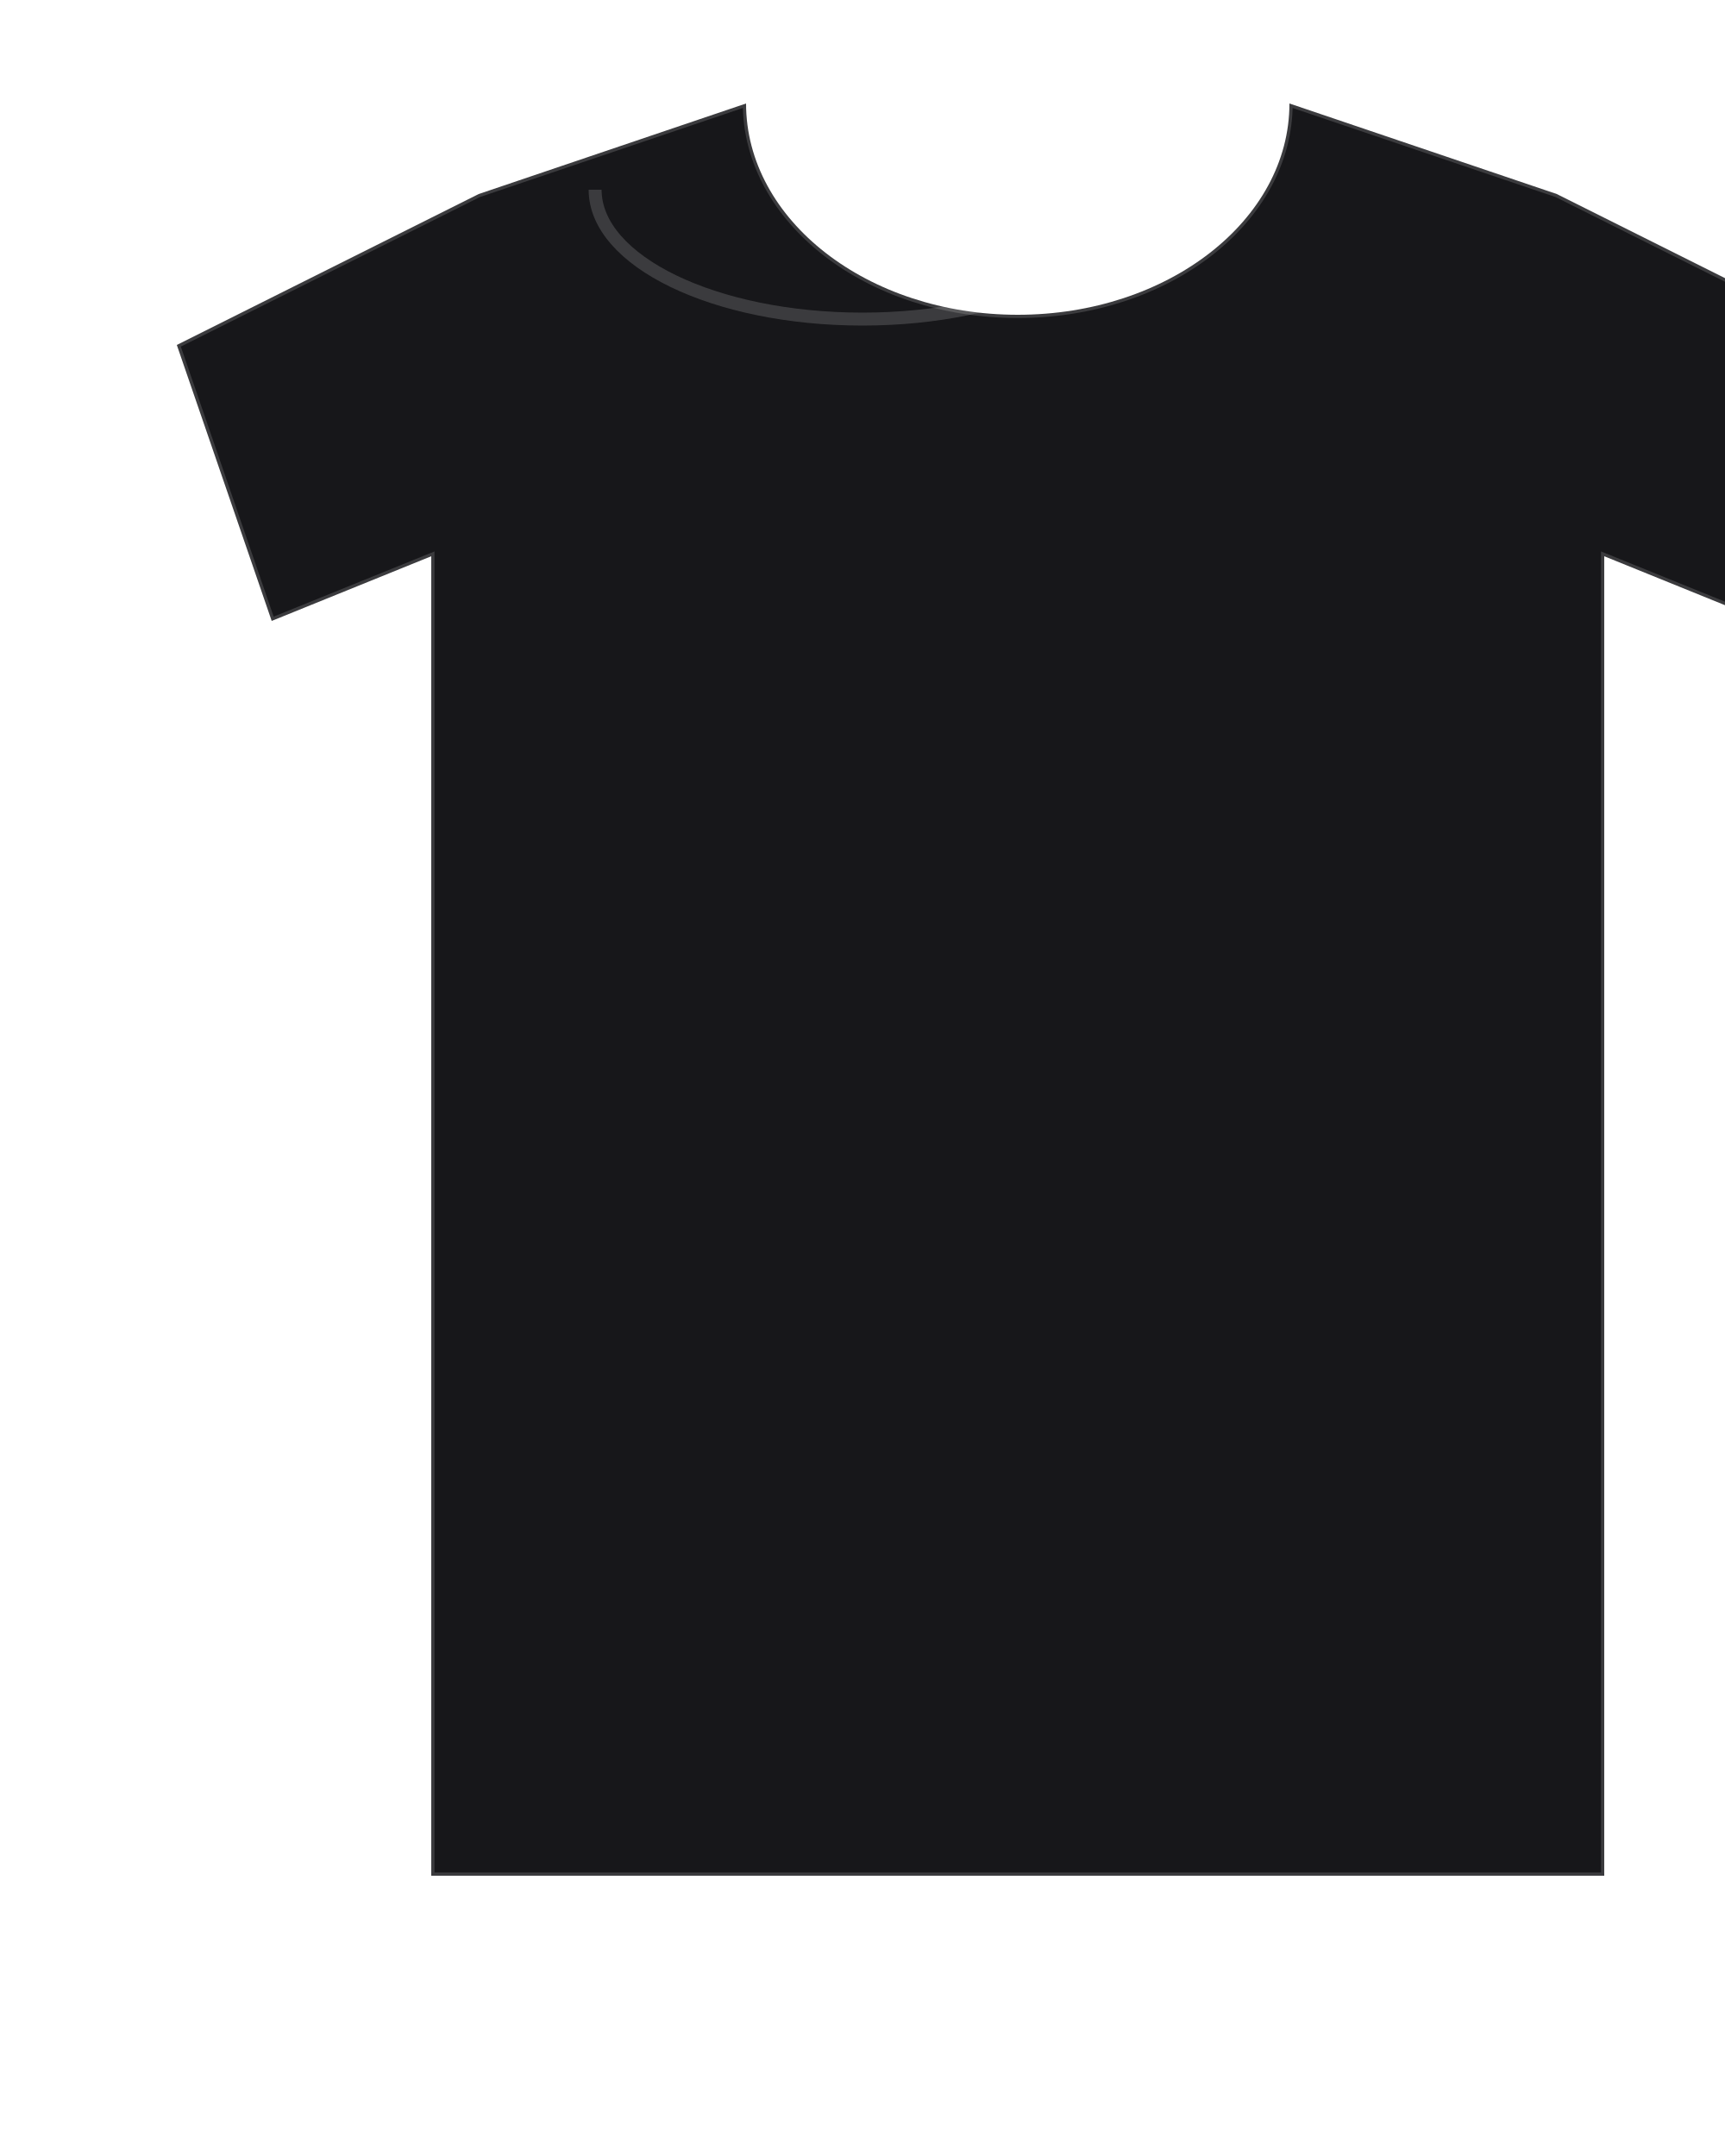
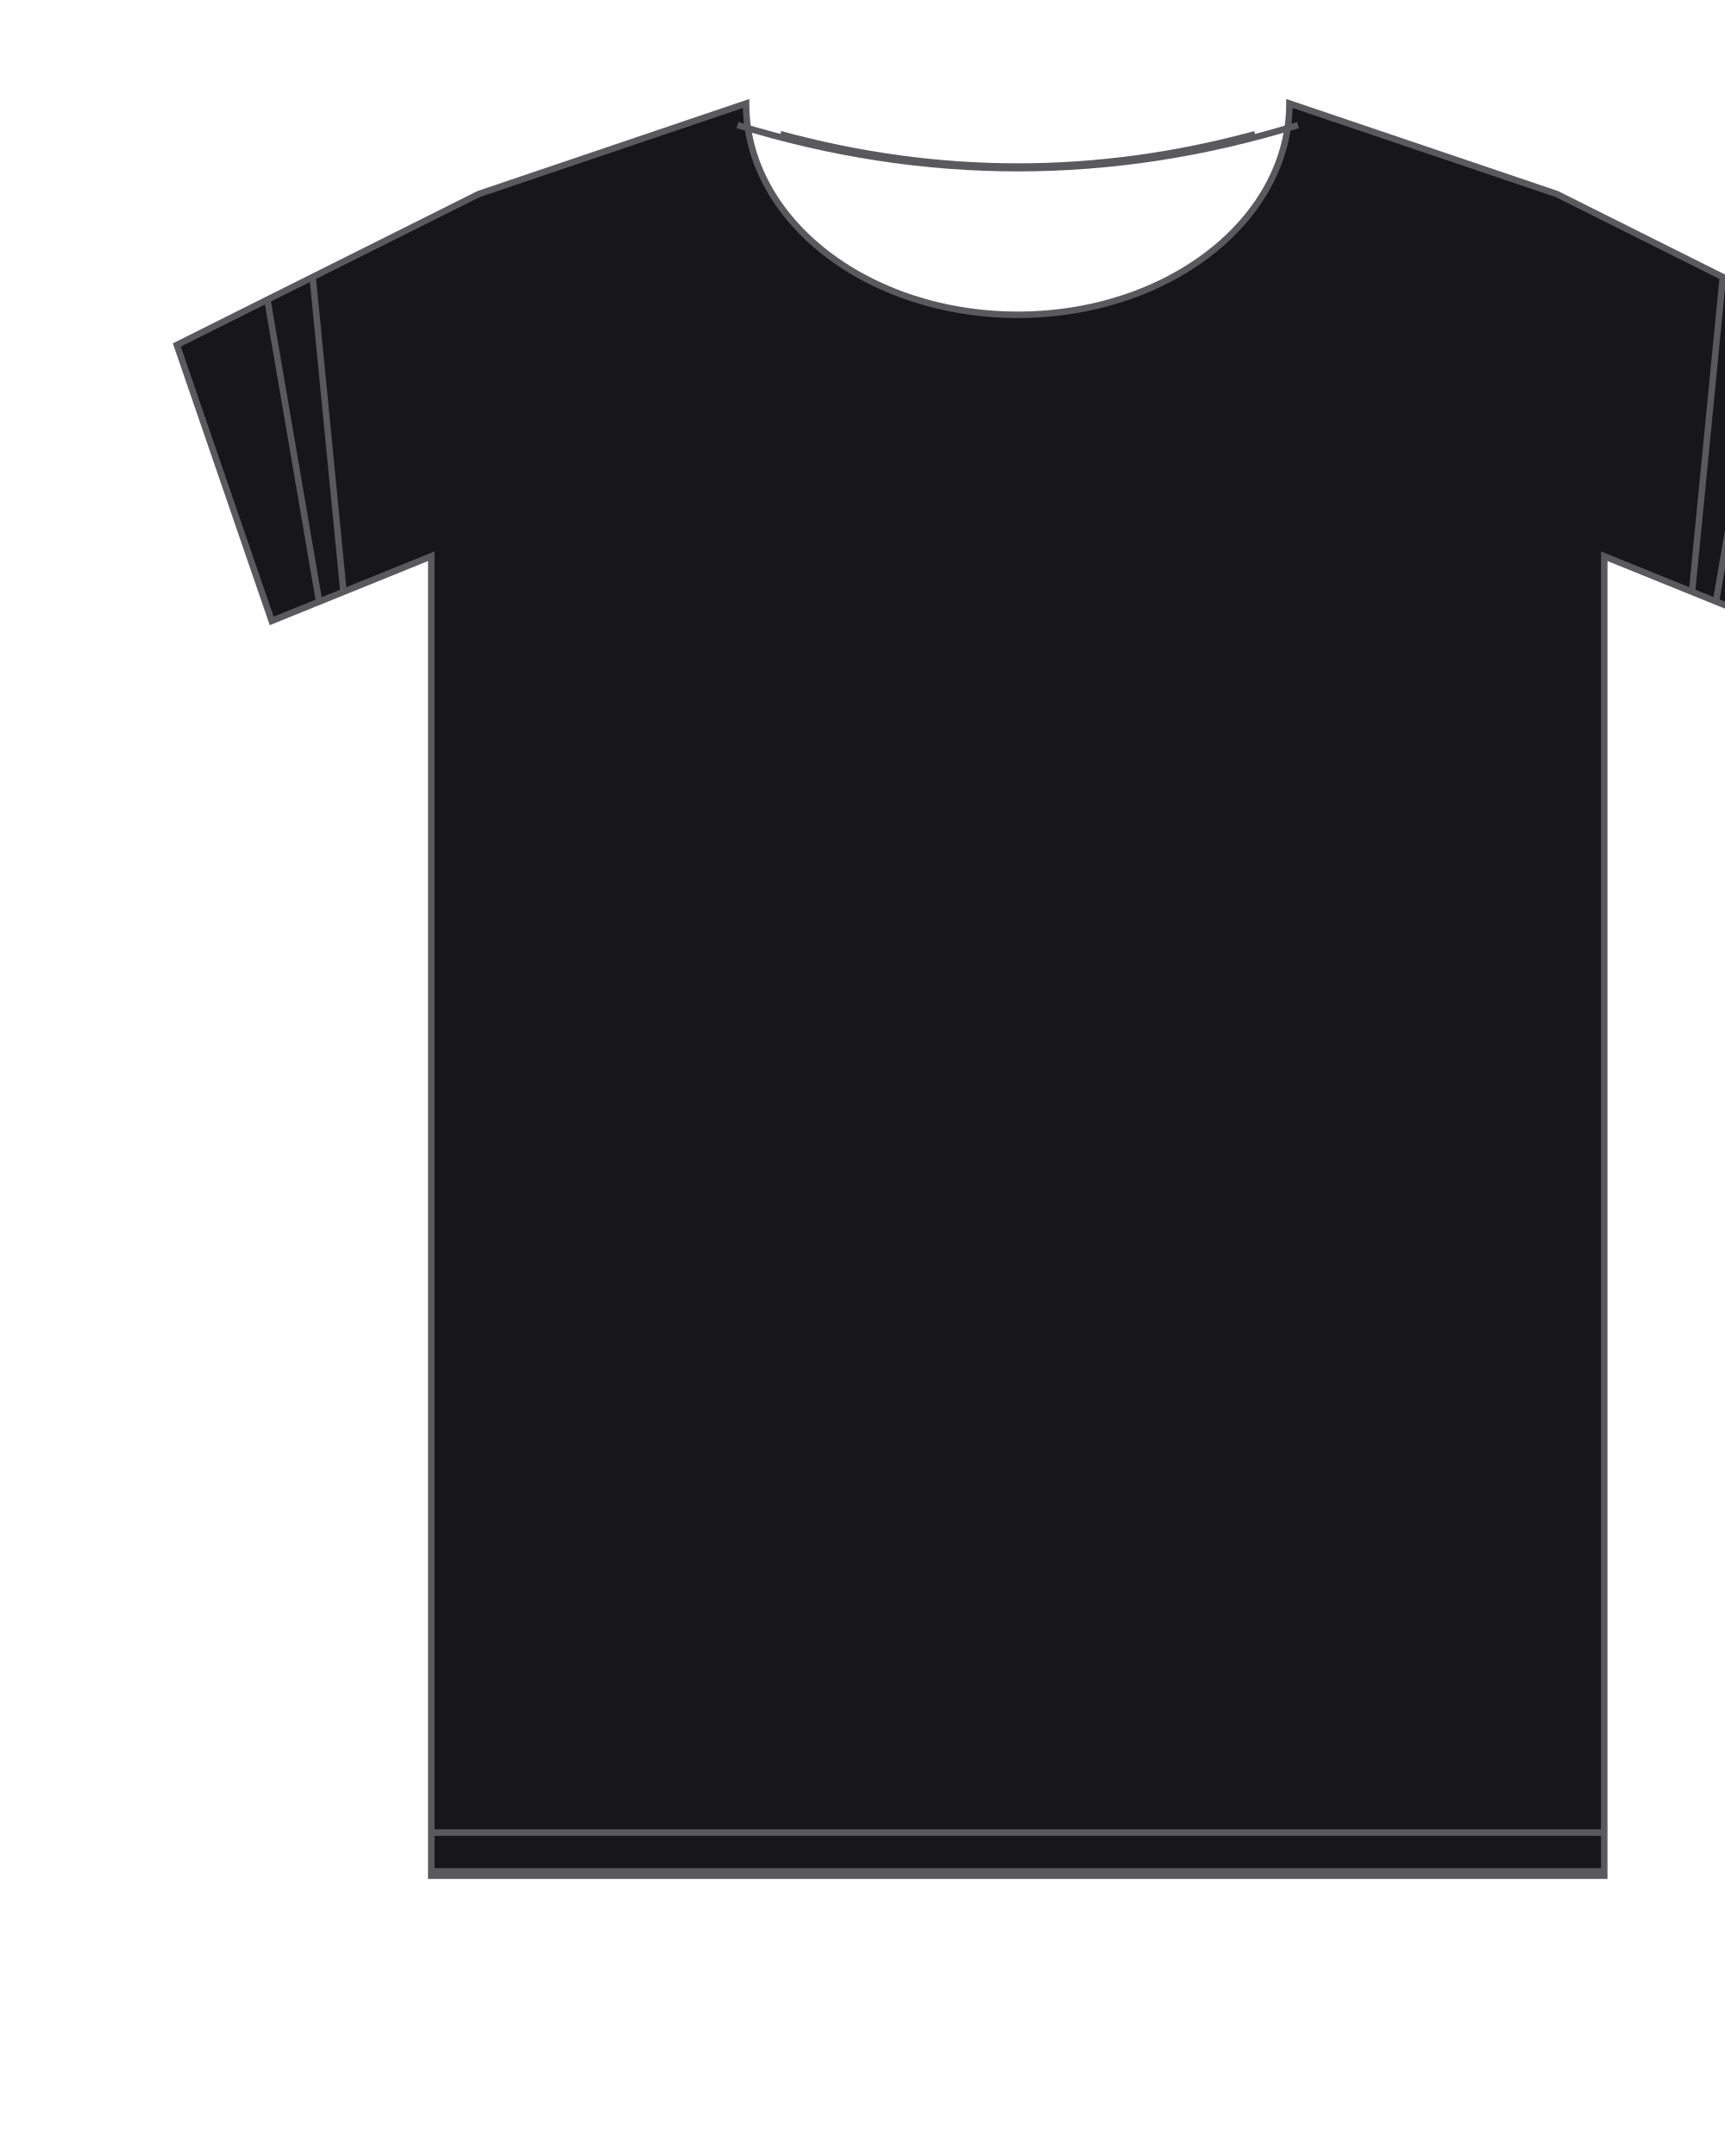
<svg xmlns="http://www.w3.org/2000/svg" viewBox="0 0 800 1000" width="800" height="1000">
-   <path d="M250 90l-140 70 44 128 74-30v612h544V258l74 30 44-128-140-70-124-42a90 70 0 01-252 0z" transform="translate(-28,0)" fill="#17171a" stroke="rgba(255,255,255,.16)" stroke-width="3" />
-   <path d="M276 88a124 60 0 00248 0" fill="none" stroke="rgba(255,255,255,.16)" stroke-width="6" />
+   <g transform="translate(-28,0)">
+     <path d="M250 90l-140 70 44 128 74-30v612h544V258l74 30 44-128-140-70-124-42a90 70 0 01-252 0z" fill="#17171a" stroke="#5a5a5e" stroke-width="3" />
+     <path d="M370 58 q130 40 260 0" fill="none" stroke="#5a5a5e" stroke-width="3" />
+     <path d="M390 62 q110 30 220 0" fill="none" stroke="#5a5a5e" stroke-width="2.5" />
+     <path d="M228 850h544M228 868h544" stroke="#5a5a5e" stroke-width="3" />
+     <path d="M152 139L176 279M173 128.5L187.3 274.5" stroke="#5a5a5e" stroke-width="3" fill="none" />
+     <path d="M848 139L823.8 279M827 128.5L812.7 274.5" stroke="#5a5a5e" stroke-width="3" fill="none" />
+   </g>
</svg>
